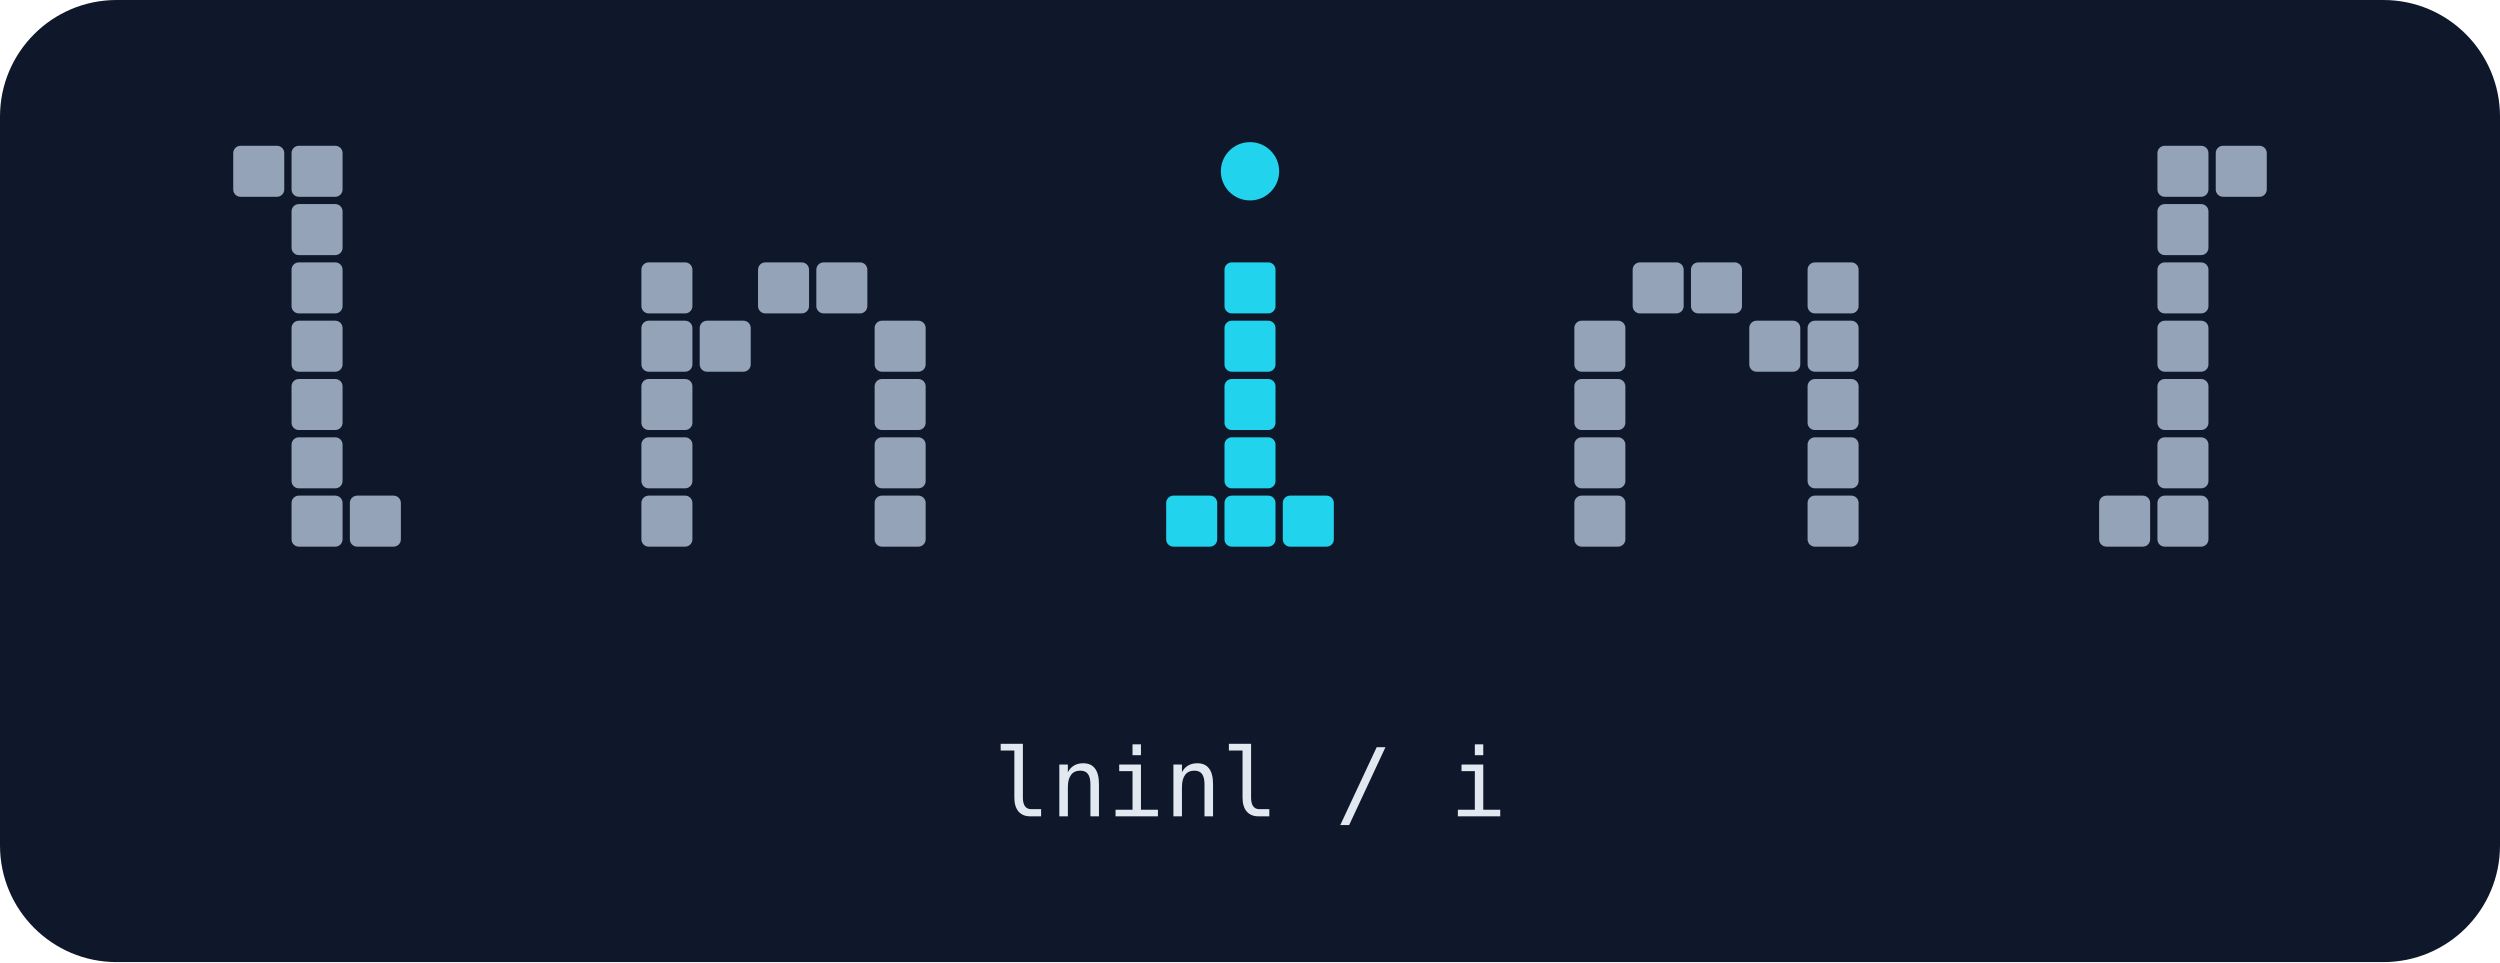
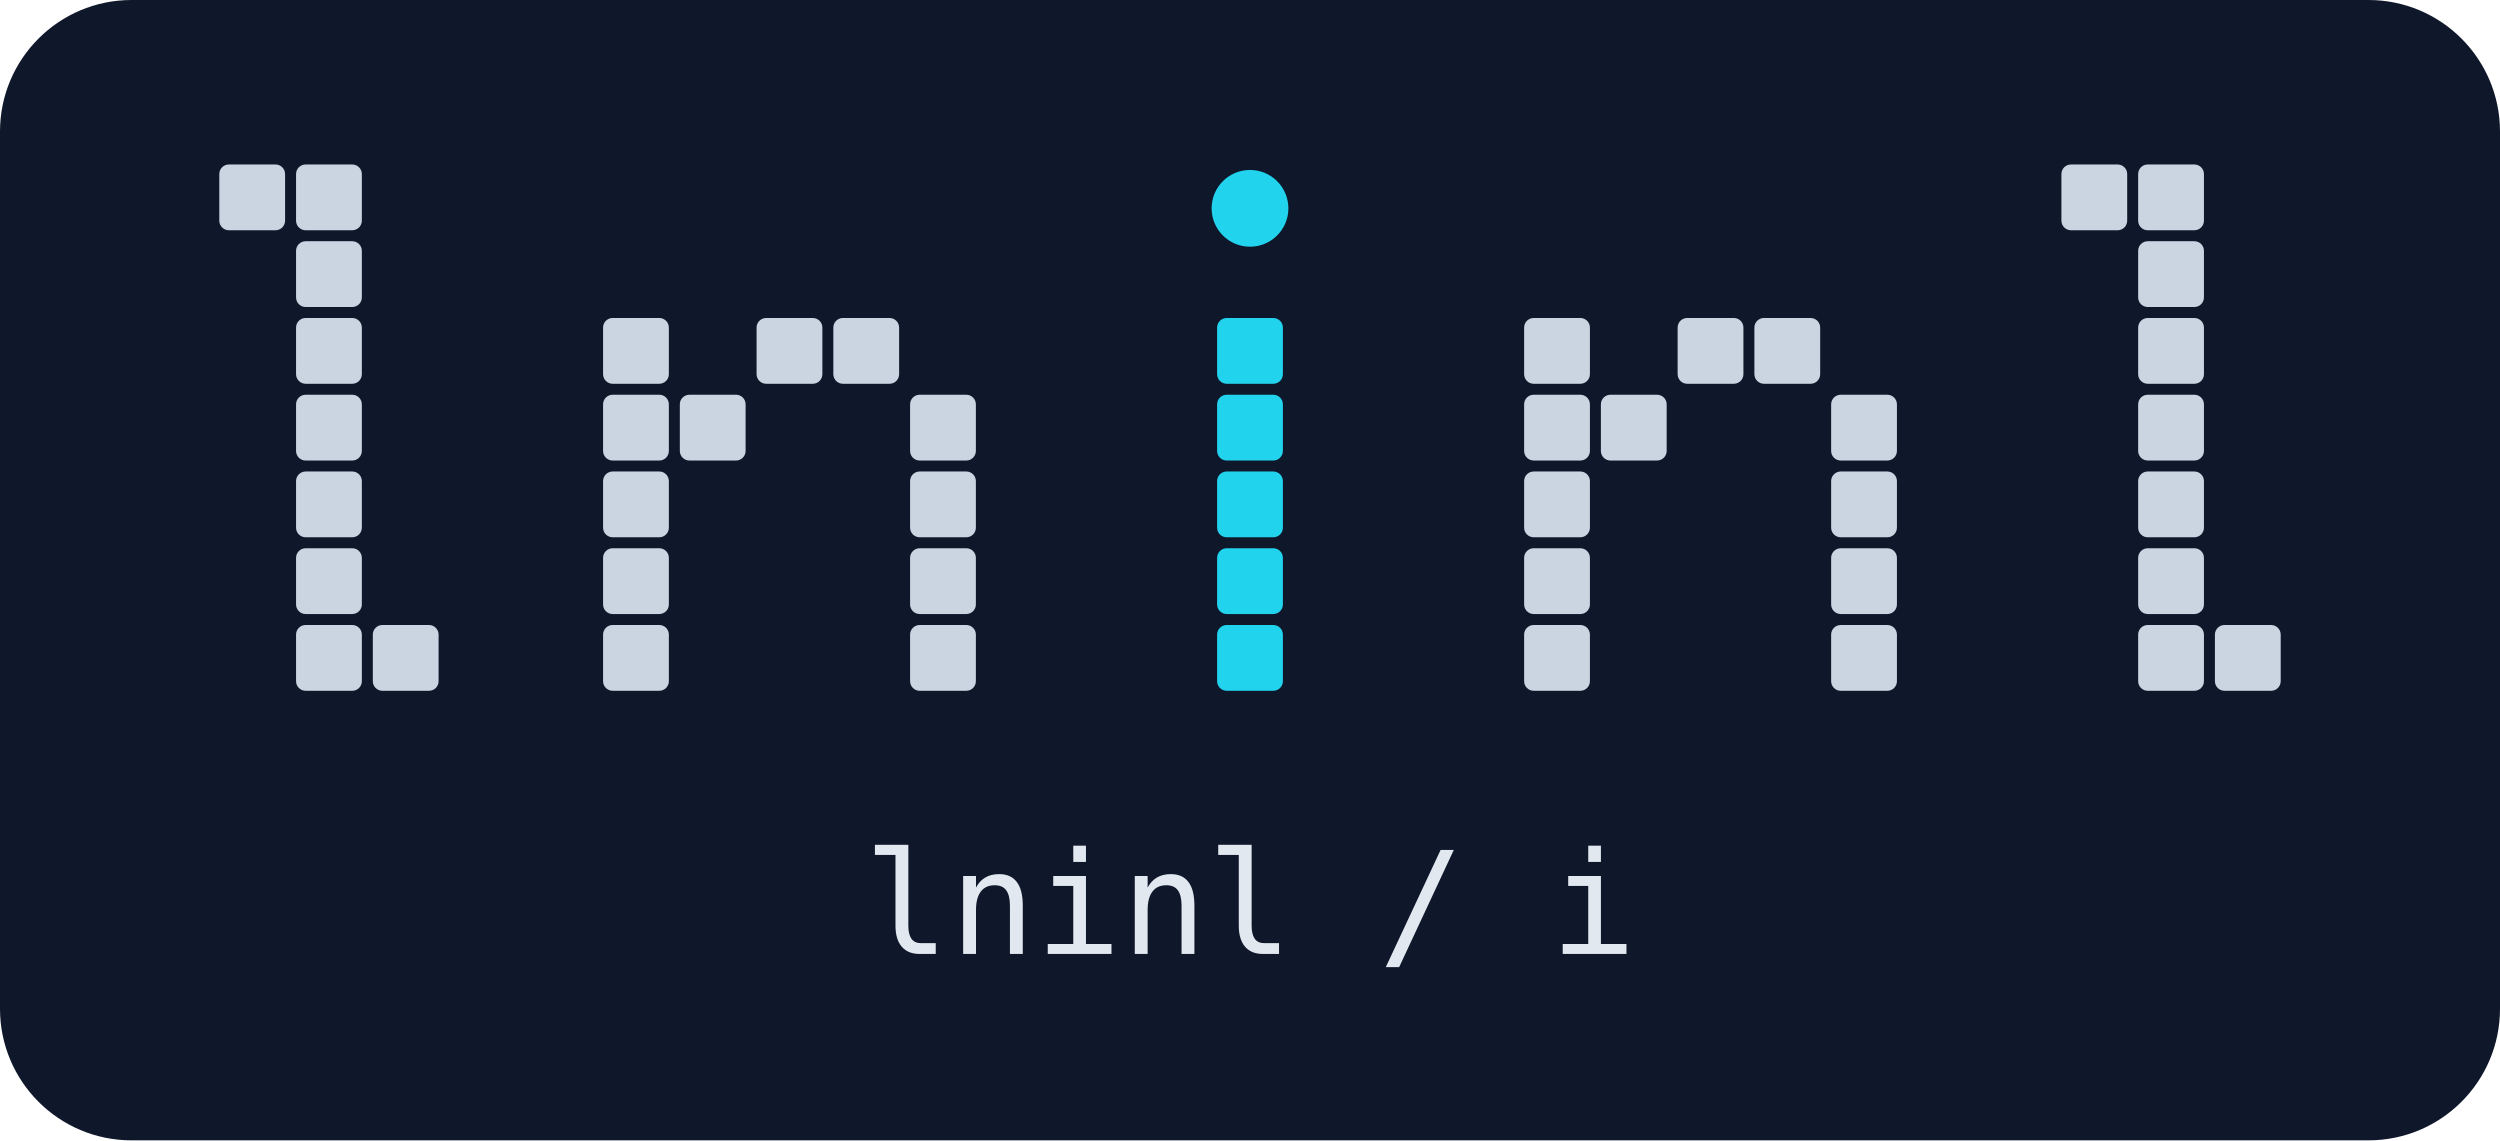
- <svg xmlns="http://www.w3.org/2000/svg" viewBox="0 0 343 132" role="img" aria-labelledby="title">
-   <rect width="343" height="132" rx="16" fill="#0f172a" />
-   <rect x="32" y="20" width="7" height="7" rx="1" fill="#94a3b8" />
-   <rect x="40" y="20" width="7" height="7" rx="1" fill="#94a3b8" />
-   <rect x="40" y="28" width="7" height="7" rx="1" fill="#94a3b8" />
-   <rect x="40" y="36" width="7" height="7" rx="1" fill="#94a3b8" />
-   <rect x="40" y="44" width="7" height="7" rx="1" fill="#94a3b8" />
-   <rect x="40" y="52" width="7" height="7" rx="1" fill="#94a3b8" />
-   <rect x="40" y="60" width="7" height="7" rx="1" fill="#94a3b8" />
-   <rect x="40" y="68" width="7" height="7" rx="1" fill="#94a3b8" />
-   <rect x="48" y="68" width="7" height="7" rx="1" fill="#94a3b8" />
-   <rect x="88" y="36" width="7" height="7" rx="1" fill="#94a3b8" />
-   <rect x="104" y="36" width="7" height="7" rx="1" fill="#94a3b8" />
-   <rect x="112" y="36" width="7" height="7" rx="1" fill="#94a3b8" />
-   <rect x="88" y="44" width="7" height="7" rx="1" fill="#94a3b8" />
-   <rect x="96" y="44" width="7" height="7" rx="1" fill="#94a3b8" />
-   <rect x="120" y="44" width="7" height="7" rx="1" fill="#94a3b8" />
-   <rect x="88" y="52" width="7" height="7" rx="1" fill="#94a3b8" />
-   <rect x="120" y="52" width="7" height="7" rx="1" fill="#94a3b8" />
-   <rect x="88" y="60" width="7" height="7" rx="1" fill="#94a3b8" />
-   <rect x="120" y="60" width="7" height="7" rx="1" fill="#94a3b8" />
-   <rect x="88" y="68" width="7" height="7" rx="1" fill="#94a3b8" />
-   <rect x="120" y="68" width="7" height="7" rx="1" fill="#94a3b8" />
-   <circle cx="171.5" cy="23.5" r="4" fill="#22d3ee" />
-   <rect x="168" y="36" width="7" height="7" rx="1" fill="#22d3ee" />
-   <rect x="168" y="44" width="7" height="7" rx="1" fill="#22d3ee" />
-   <rect x="168" y="52" width="7" height="7" rx="1" fill="#22d3ee" />
-   <rect x="168" y="60" width="7" height="7" rx="1" fill="#22d3ee" />
-   <rect x="160" y="68" width="7" height="7" rx="1" fill="#22d3ee" />
-   <rect x="168" y="68" width="7" height="7" rx="1" fill="#22d3ee" />
-   <rect x="176" y="68" width="7" height="7" rx="1" fill="#22d3ee" />
-   <rect x="224" y="36" width="7" height="7" rx="1" fill="#94a3b8" />
-   <rect x="232" y="36" width="7" height="7" rx="1" fill="#94a3b8" />
-   <rect x="248" y="36" width="7" height="7" rx="1" fill="#94a3b8" />
-   <rect x="216" y="44" width="7" height="7" rx="1" fill="#94a3b8" />
-   <rect x="240" y="44" width="7" height="7" rx="1" fill="#94a3b8" />
-   <rect x="248" y="44" width="7" height="7" rx="1" fill="#94a3b8" />
-   <rect x="216" y="52" width="7" height="7" rx="1" fill="#94a3b8" />
-   <rect x="248" y="52" width="7" height="7" rx="1" fill="#94a3b8" />
-   <rect x="216" y="60" width="7" height="7" rx="1" fill="#94a3b8" />
-   <rect x="248" y="60" width="7" height="7" rx="1" fill="#94a3b8" />
-   <rect x="216" y="68" width="7" height="7" rx="1" fill="#94a3b8" />
-   <rect x="248" y="68" width="7" height="7" rx="1" fill="#94a3b8" />
-   <rect x="296" y="20" width="7" height="7" rx="1" fill="#94a3b8" />
-   <rect x="304" y="20" width="7" height="7" rx="1" fill="#94a3b8" />
-   <rect x="296" y="28" width="7" height="7" rx="1" fill="#94a3b8" />
-   <rect x="296" y="36" width="7" height="7" rx="1" fill="#94a3b8" />
-   <rect x="296" y="44" width="7" height="7" rx="1" fill="#94a3b8" />
-   <rect x="296" y="52" width="7" height="7" rx="1" fill="#94a3b8" />
-   <rect x="296" y="60" width="7" height="7" rx="1" fill="#94a3b8" />
-   <rect x="288" y="68" width="7" height="7" rx="1" fill="#94a3b8" />
-   <rect x="296" y="68" width="7" height="7" rx="1" fill="#94a3b8" />
-   <text x="171.5" y="112" text-anchor="middle" font-family="monospace" font-size="13" fill="#e2e8f0">lninl / i</text>
+ <svg xmlns="http://www.w3.org/2000/svg" viewBox="0 0 228 104" role="img" aria-labelledby="title">
+   <rect width="228" height="104" rx="12" fill="#0f172a" />
+   <g fill="#cbd5e1">
+     <rect x="20" y="15" width="6" height="6" rx="0.875" />
+     <rect x="27" y="15" width="6" height="6" rx="0.875" />
+     <rect x="27" y="22" width="6" height="6" rx="0.875" />
+     <rect x="27" y="29" width="6" height="6" rx="0.875" />
+     <rect x="27" y="36" width="6" height="6" rx="0.875" />
+     <rect x="27" y="43" width="6" height="6" rx="0.875" />
+     <rect x="27" y="50" width="6" height="6" rx="0.875" />
+     <rect x="27" y="57" width="6" height="6" rx="0.875" />
+     <rect x="34" y="57" width="6" height="6" rx="0.875" />
+   </g>
+   <g fill="#cbd5e1">
+     <rect x="55" y="29" width="6" height="6" rx="0.875" />
+     <rect x="69" y="29" width="6" height="6" rx="0.875" />
+     <rect x="76" y="29" width="6" height="6" rx="0.875" />
+     <rect x="55" y="36" width="6" height="6" rx="0.875" />
+     <rect x="62" y="36" width="6" height="6" rx="0.875" />
+     <rect x="83" y="36" width="6" height="6" rx="0.875" />
+     <rect x="55" y="43" width="6" height="6" rx="0.875" />
+     <rect x="83" y="43" width="6" height="6" rx="0.875" />
+     <rect x="55" y="50" width="6" height="6" rx="0.875" />
+     <rect x="83" y="50" width="6" height="6" rx="0.875" />
+     <rect x="55" y="57" width="6" height="6" rx="0.875" />
+     <rect x="83" y="57" width="6" height="6" rx="0.875" />
+   </g>
+   <g fill="#22d3ee">
+     <circle cx="114" cy="19" r="3.5" />
+     <rect x="111" y="29" width="6" height="6" rx="0.875" />
+     <rect x="111" y="36" width="6" height="6" rx="0.875" />
+     <rect x="111" y="43" width="6" height="6" rx="0.875" />
+     <rect x="111" y="50" width="6" height="6" rx="0.875" />
+     <rect x="111" y="57" width="6" height="6" rx="0.875" />
+   </g>
+   <g fill="#cbd5e1">
+     <rect x="139" y="29" width="6" height="6" rx="0.875" />
+     <rect x="153" y="29" width="6" height="6" rx="0.875" />
+     <rect x="160" y="29" width="6" height="6" rx="0.875" />
+     <rect x="139" y="36" width="6" height="6" rx="0.875" />
+     <rect x="146" y="36" width="6" height="6" rx="0.875" />
+     <rect x="167" y="36" width="6" height="6" rx="0.875" />
+     <rect x="139" y="43" width="6" height="6" rx="0.875" />
+     <rect x="167" y="43" width="6" height="6" rx="0.875" />
+     <rect x="139" y="50" width="6" height="6" rx="0.875" />
+     <rect x="167" y="50" width="6" height="6" rx="0.875" />
+     <rect x="139" y="57" width="6" height="6" rx="0.875" />
+     <rect x="167" y="57" width="6" height="6" rx="0.875" />
+   </g>
+   <g fill="#cbd5e1">
+     <rect x="188" y="15" width="6" height="6" rx="0.875" />
+     <rect x="195" y="15" width="6" height="6" rx="0.875" />
+     <rect x="195" y="22" width="6" height="6" rx="0.875" />
+     <rect x="195" y="29" width="6" height="6" rx="0.875" />
+     <rect x="195" y="36" width="6" height="6" rx="0.875" />
+     <rect x="195" y="43" width="6" height="6" rx="0.875" />
+     <rect x="195" y="50" width="6" height="6" rx="0.875" />
+     <rect x="195" y="57" width="6" height="6" rx="0.875" />
+     <rect x="202" y="57" width="6" height="6" rx="0.875" />
+   </g>
+   <text x="114" y="87" text-anchor="middle" font-family="monospace" font-size="13" fill="#e2e8f0">lninl / i</text>
</svg>
